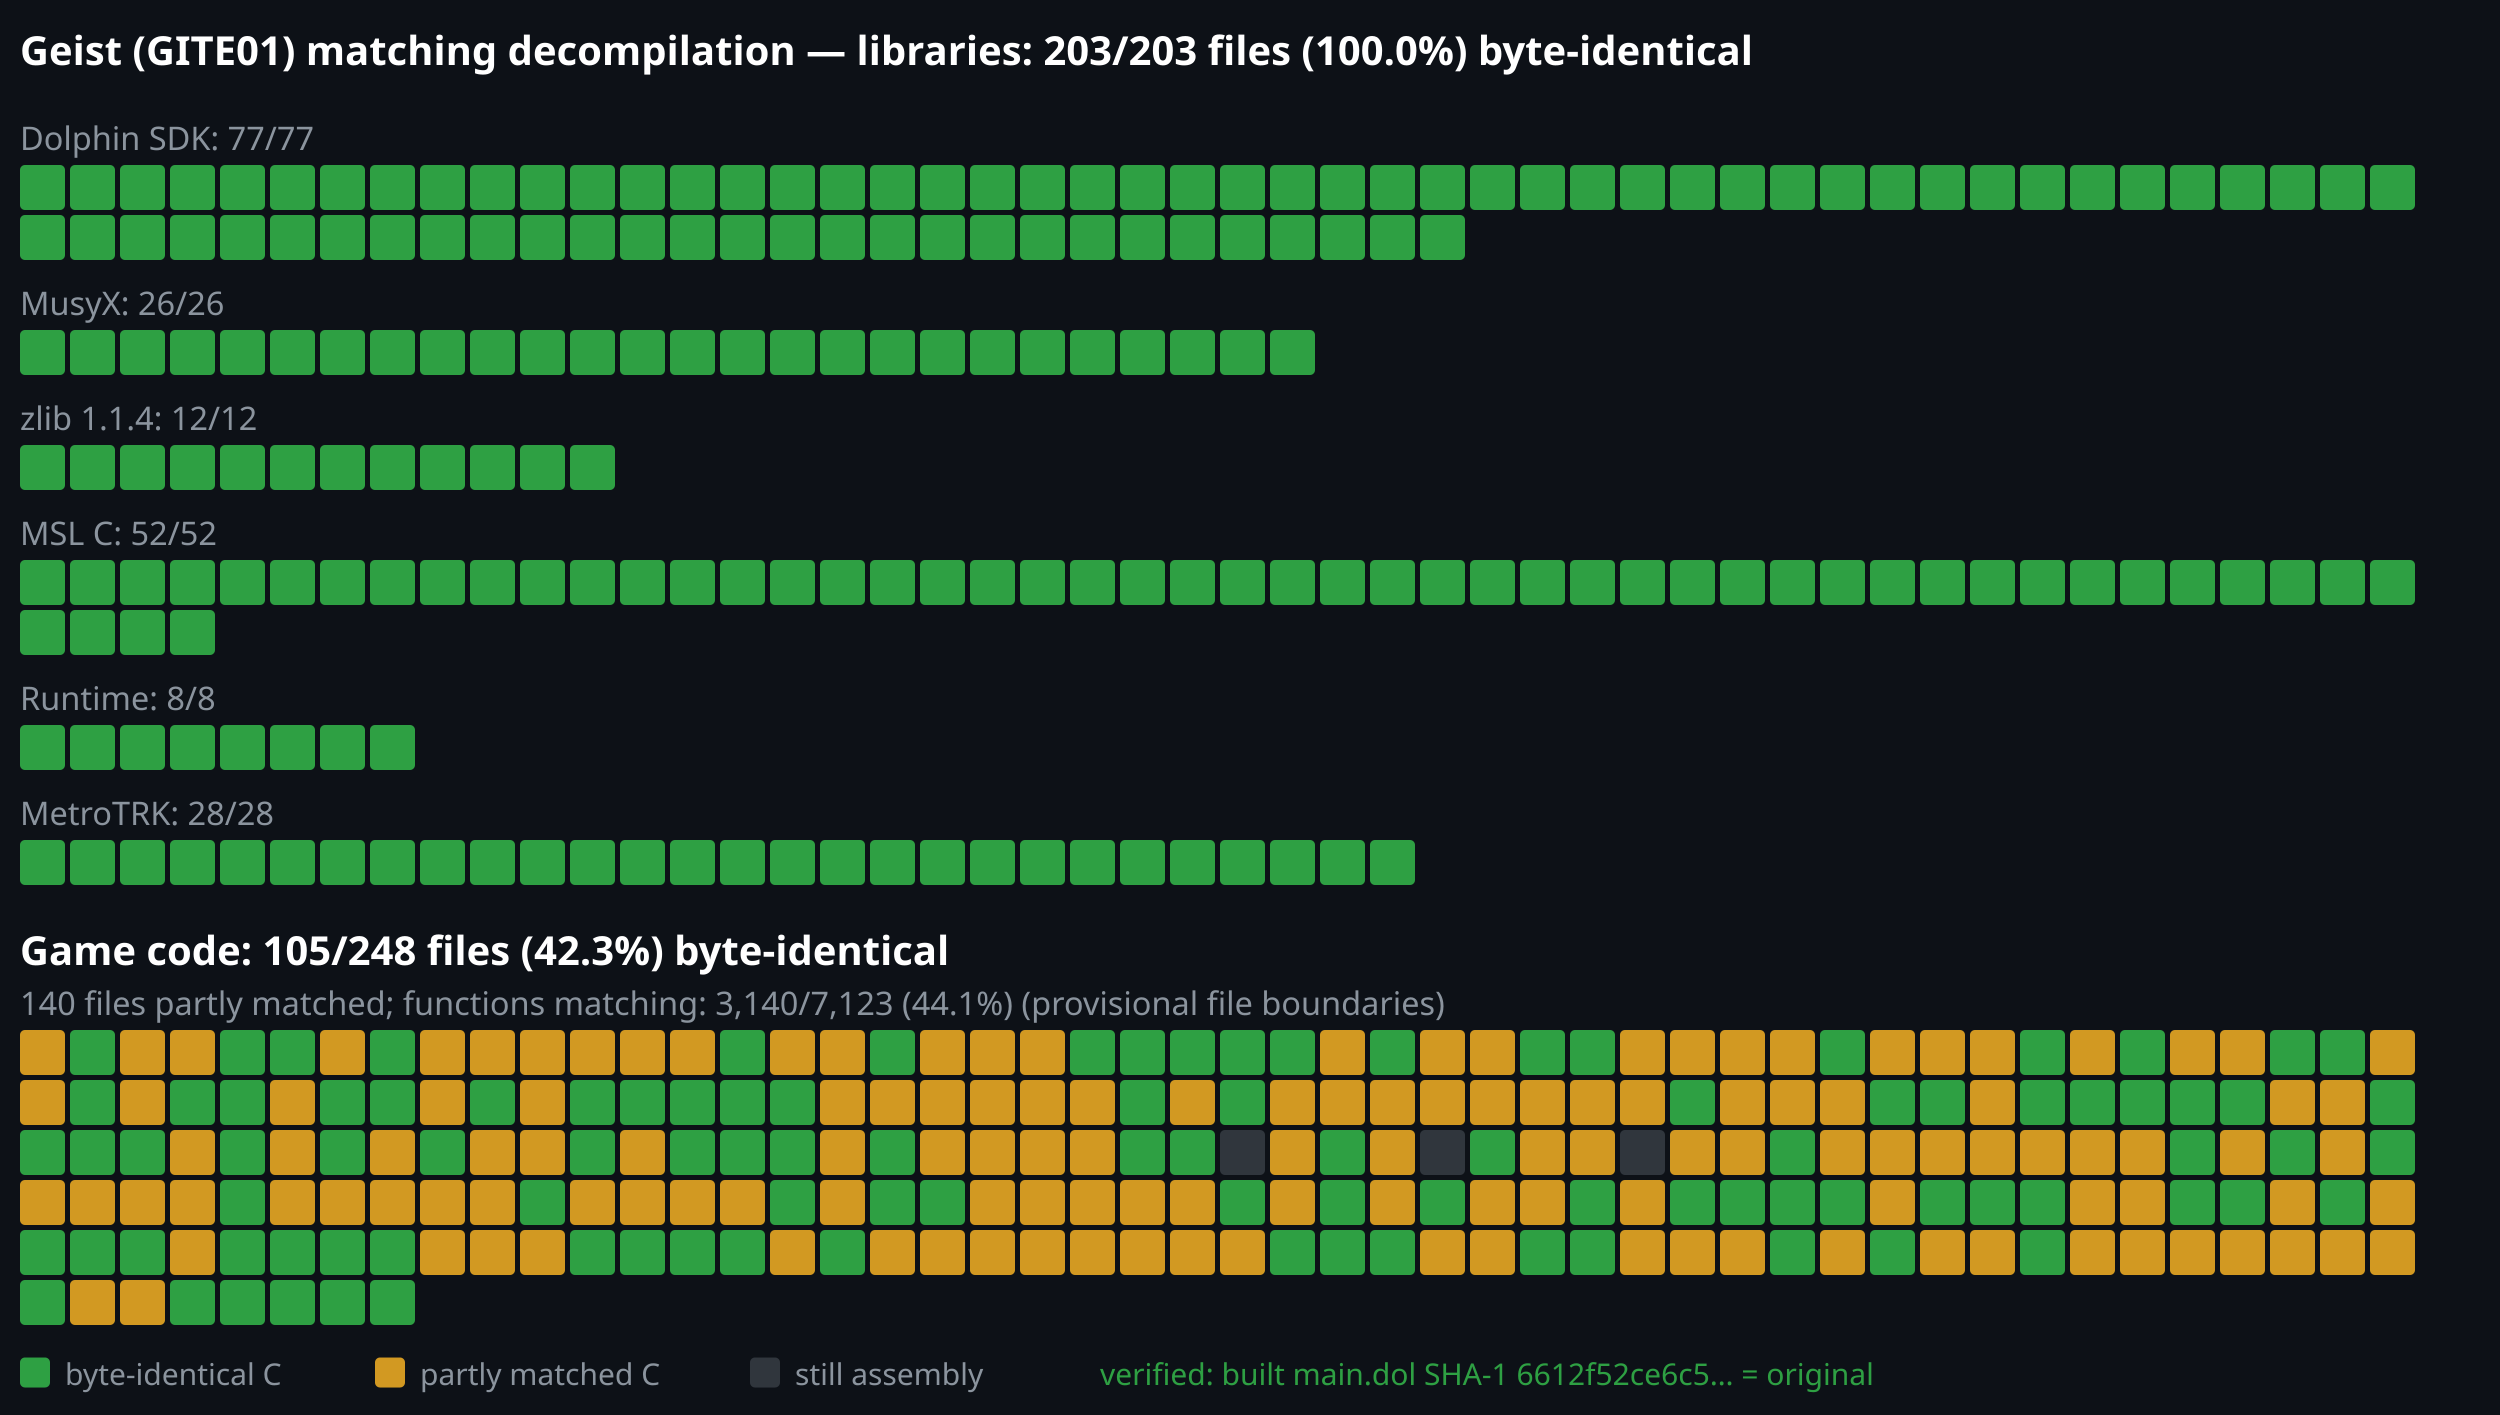
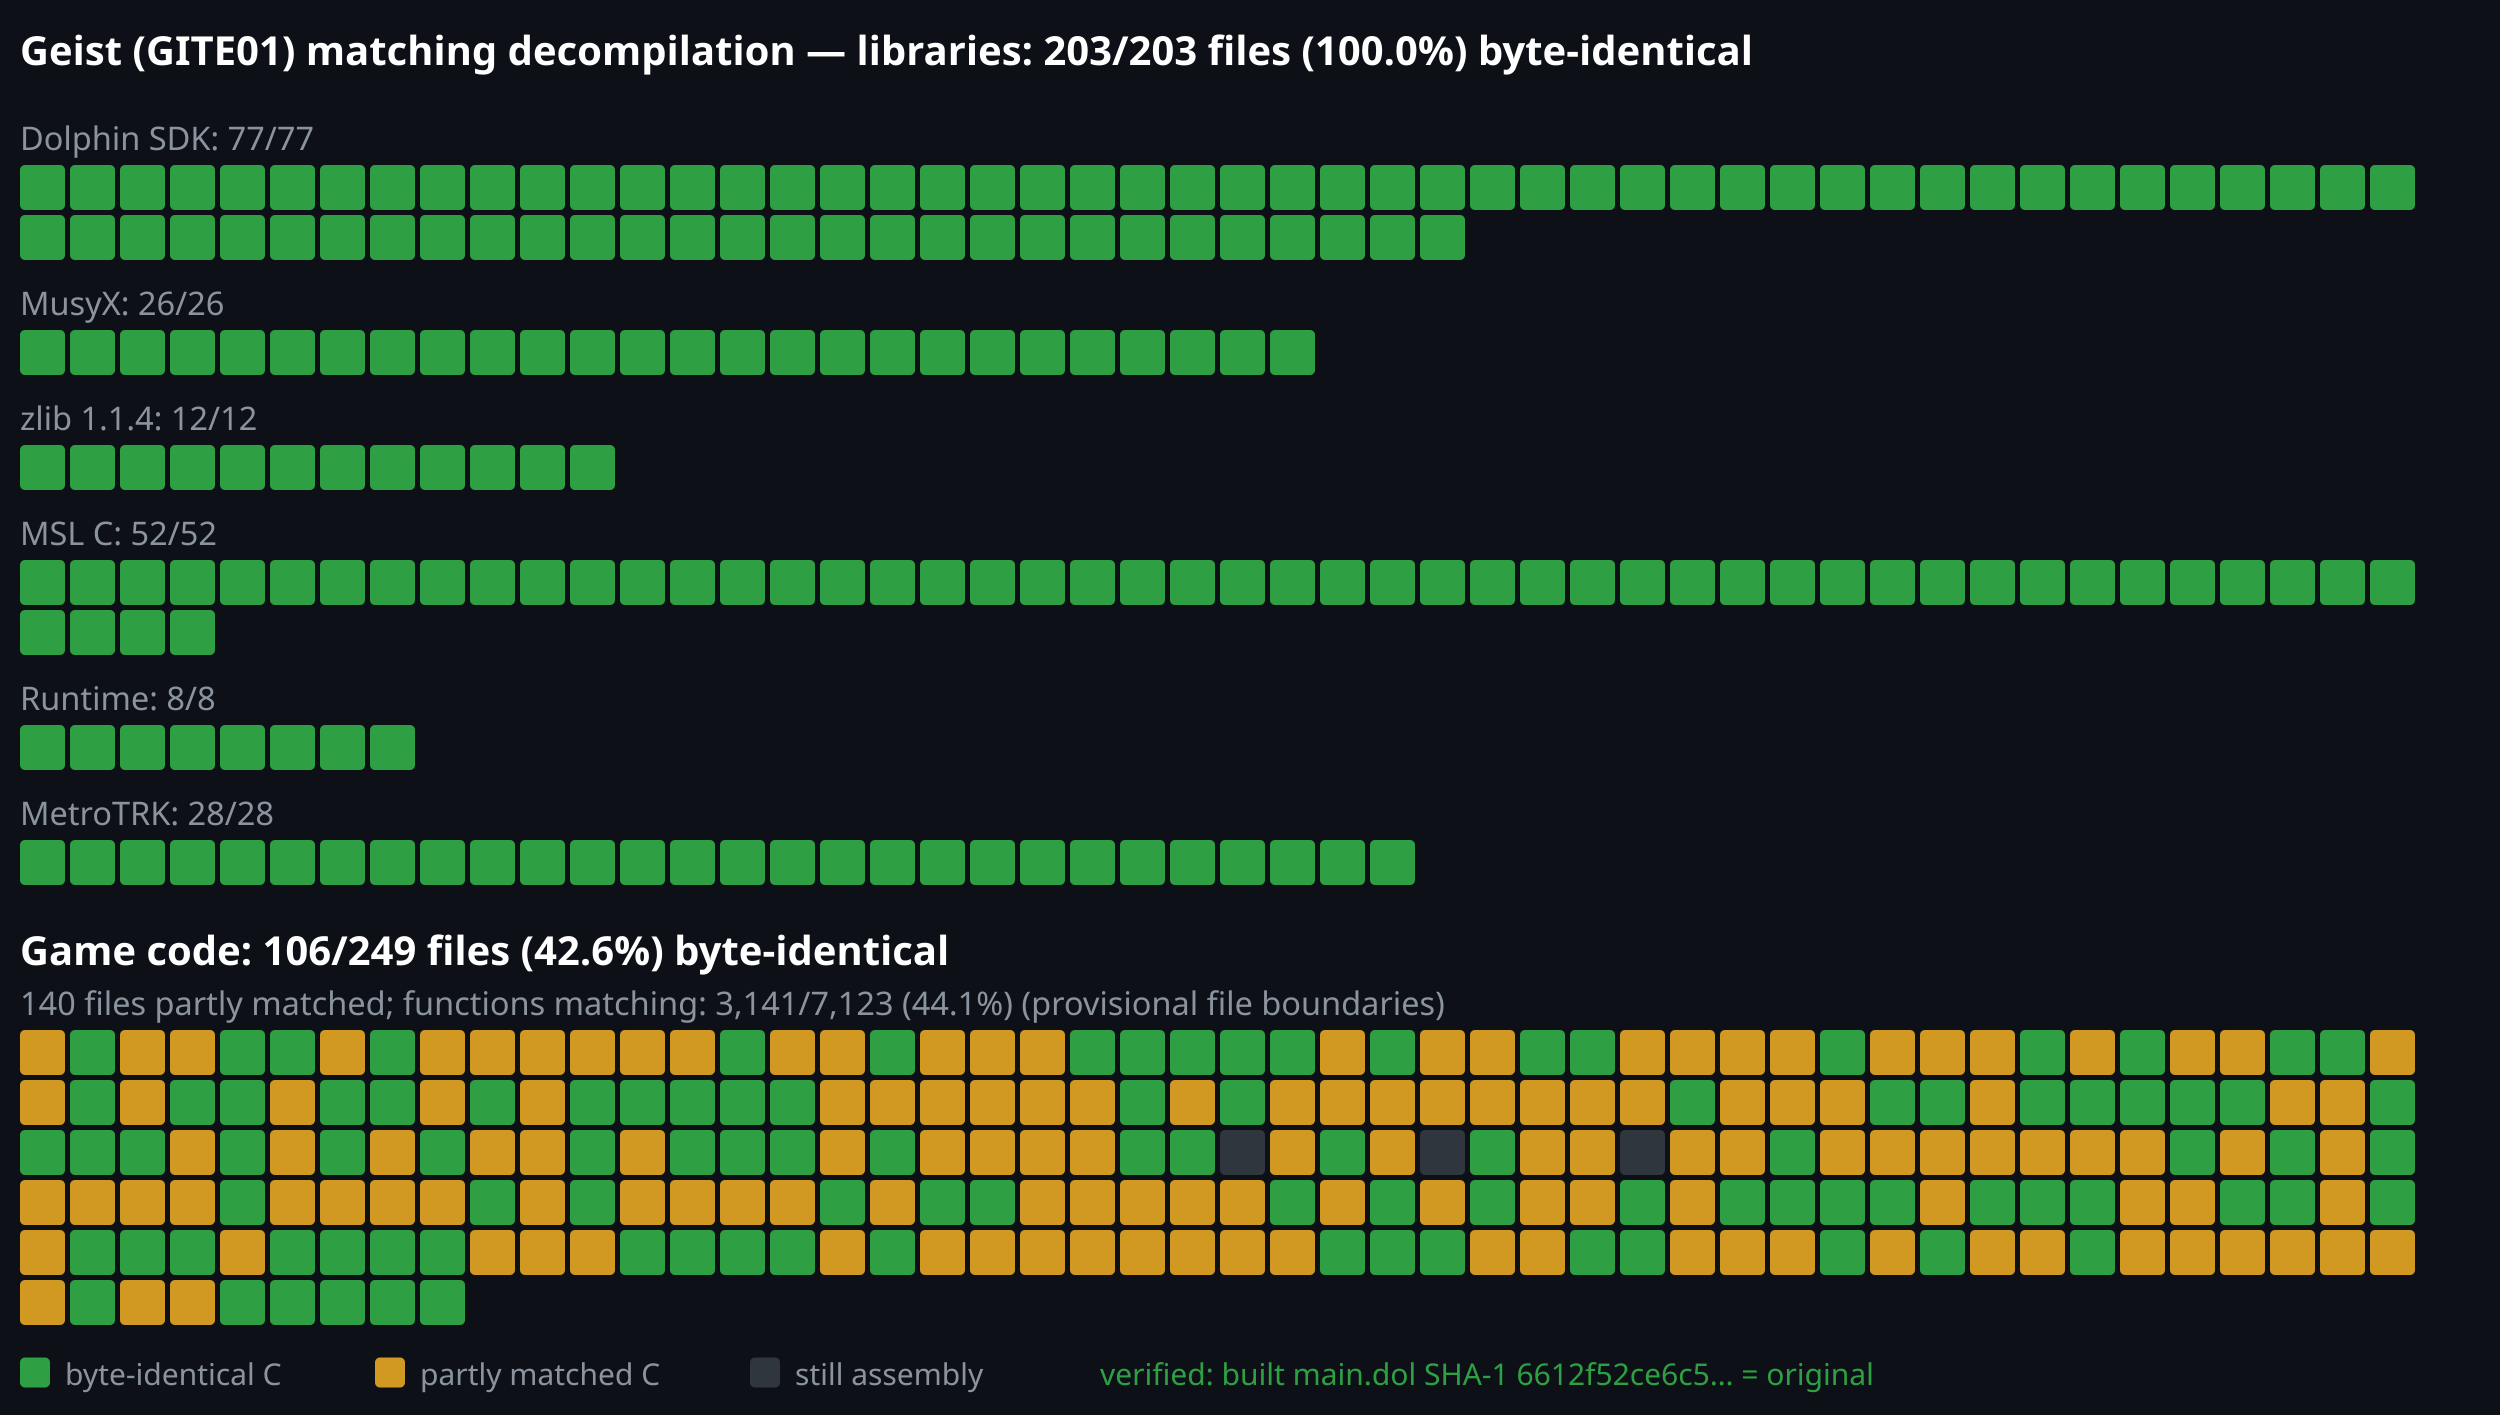
<svg xmlns="http://www.w3.org/2000/svg" viewBox="0 0 1000 566" width="1000" height="566">
  <rect width="1000" height="566" fill="#0d1117" />
  <text x="8" y="26" font-family="sans-serif" font-size="16" font-weight="bold" fill="#ffffff">Geist (GITE01) matching decompilation — libraries: 203/203 files (100.0%) byte-identical</text>
  <text x="8" y="60" font-family="sans-serif" font-size="13" font-weight="normal" fill="#8b949e">Dolphin SDK: 77/77</text>
  <rect x="8" y="66" width="18" height="18" rx="2" fill="#2ea043" />
  <rect x="28" y="66" width="18" height="18" rx="2" fill="#2ea043" />
  <rect x="48" y="66" width="18" height="18" rx="2" fill="#2ea043" />
  <rect x="68" y="66" width="18" height="18" rx="2" fill="#2ea043" />
  <rect x="88" y="66" width="18" height="18" rx="2" fill="#2ea043" />
  <rect x="108" y="66" width="18" height="18" rx="2" fill="#2ea043" />
  <rect x="128" y="66" width="18" height="18" rx="2" fill="#2ea043" />
  <rect x="148" y="66" width="18" height="18" rx="2" fill="#2ea043" />
  <rect x="168" y="66" width="18" height="18" rx="2" fill="#2ea043" />
  <rect x="188" y="66" width="18" height="18" rx="2" fill="#2ea043" />
  <rect x="208" y="66" width="18" height="18" rx="2" fill="#2ea043" />
  <rect x="228" y="66" width="18" height="18" rx="2" fill="#2ea043" />
  <rect x="248" y="66" width="18" height="18" rx="2" fill="#2ea043" />
  <rect x="268" y="66" width="18" height="18" rx="2" fill="#2ea043" />
  <rect x="288" y="66" width="18" height="18" rx="2" fill="#2ea043" />
  <rect x="308" y="66" width="18" height="18" rx="2" fill="#2ea043" />
  <rect x="328" y="66" width="18" height="18" rx="2" fill="#2ea043" />
  <rect x="348" y="66" width="18" height="18" rx="2" fill="#2ea043" />
  <rect x="368" y="66" width="18" height="18" rx="2" fill="#2ea043" />
  <rect x="388" y="66" width="18" height="18" rx="2" fill="#2ea043" />
  <rect x="408" y="66" width="18" height="18" rx="2" fill="#2ea043" />
  <rect x="428" y="66" width="18" height="18" rx="2" fill="#2ea043" />
  <rect x="448" y="66" width="18" height="18" rx="2" fill="#2ea043" />
  <rect x="468" y="66" width="18" height="18" rx="2" fill="#2ea043" />
  <rect x="488" y="66" width="18" height="18" rx="2" fill="#2ea043" />
  <rect x="508" y="66" width="18" height="18" rx="2" fill="#2ea043" />
  <rect x="528" y="66" width="18" height="18" rx="2" fill="#2ea043" />
  <rect x="548" y="66" width="18" height="18" rx="2" fill="#2ea043" />
  <rect x="568" y="66" width="18" height="18" rx="2" fill="#2ea043" />
  <rect x="588" y="66" width="18" height="18" rx="2" fill="#2ea043" />
  <rect x="608" y="66" width="18" height="18" rx="2" fill="#2ea043" />
  <rect x="628" y="66" width="18" height="18" rx="2" fill="#2ea043" />
  <rect x="648" y="66" width="18" height="18" rx="2" fill="#2ea043" />
  <rect x="668" y="66" width="18" height="18" rx="2" fill="#2ea043" />
  <rect x="688" y="66" width="18" height="18" rx="2" fill="#2ea043" />
  <rect x="708" y="66" width="18" height="18" rx="2" fill="#2ea043" />
  <rect x="728" y="66" width="18" height="18" rx="2" fill="#2ea043" />
  <rect x="748" y="66" width="18" height="18" rx="2" fill="#2ea043" />
  <rect x="768" y="66" width="18" height="18" rx="2" fill="#2ea043" />
  <rect x="788" y="66" width="18" height="18" rx="2" fill="#2ea043" />
  <rect x="808" y="66" width="18" height="18" rx="2" fill="#2ea043" />
  <rect x="828" y="66" width="18" height="18" rx="2" fill="#2ea043" />
  <rect x="848" y="66" width="18" height="18" rx="2" fill="#2ea043" />
  <rect x="868" y="66" width="18" height="18" rx="2" fill="#2ea043" />
  <rect x="888" y="66" width="18" height="18" rx="2" fill="#2ea043" />
  <rect x="908" y="66" width="18" height="18" rx="2" fill="#2ea043" />
  <rect x="928" y="66" width="18" height="18" rx="2" fill="#2ea043" />
  <rect x="948" y="66" width="18" height="18" rx="2" fill="#2ea043" />
  <rect x="8" y="86" width="18" height="18" rx="2" fill="#2ea043" />
  <rect x="28" y="86" width="18" height="18" rx="2" fill="#2ea043" />
  <rect x="48" y="86" width="18" height="18" rx="2" fill="#2ea043" />
  <rect x="68" y="86" width="18" height="18" rx="2" fill="#2ea043" />
  <rect x="88" y="86" width="18" height="18" rx="2" fill="#2ea043" />
  <rect x="108" y="86" width="18" height="18" rx="2" fill="#2ea043" />
  <rect x="128" y="86" width="18" height="18" rx="2" fill="#2ea043" />
  <rect x="148" y="86" width="18" height="18" rx="2" fill="#2ea043" />
  <rect x="168" y="86" width="18" height="18" rx="2" fill="#2ea043" />
  <rect x="188" y="86" width="18" height="18" rx="2" fill="#2ea043" />
  <rect x="208" y="86" width="18" height="18" rx="2" fill="#2ea043" />
  <rect x="228" y="86" width="18" height="18" rx="2" fill="#2ea043" />
  <rect x="248" y="86" width="18" height="18" rx="2" fill="#2ea043" />
  <rect x="268" y="86" width="18" height="18" rx="2" fill="#2ea043" />
  <rect x="288" y="86" width="18" height="18" rx="2" fill="#2ea043" />
  <rect x="308" y="86" width="18" height="18" rx="2" fill="#2ea043" />
  <rect x="328" y="86" width="18" height="18" rx="2" fill="#2ea043" />
  <rect x="348" y="86" width="18" height="18" rx="2" fill="#2ea043" />
  <rect x="368" y="86" width="18" height="18" rx="2" fill="#2ea043" />
  <rect x="388" y="86" width="18" height="18" rx="2" fill="#2ea043" />
  <rect x="408" y="86" width="18" height="18" rx="2" fill="#2ea043" />
  <rect x="428" y="86" width="18" height="18" rx="2" fill="#2ea043" />
  <rect x="448" y="86" width="18" height="18" rx="2" fill="#2ea043" />
  <rect x="468" y="86" width="18" height="18" rx="2" fill="#2ea043" />
  <rect x="488" y="86" width="18" height="18" rx="2" fill="#2ea043" />
  <rect x="508" y="86" width="18" height="18" rx="2" fill="#2ea043" />
  <rect x="528" y="86" width="18" height="18" rx="2" fill="#2ea043" />
  <rect x="548" y="86" width="18" height="18" rx="2" fill="#2ea043" />
  <rect x="568" y="86" width="18" height="18" rx="2" fill="#2ea043" />
  <text x="8" y="126" font-family="sans-serif" font-size="13" font-weight="normal" fill="#8b949e">MusyX: 26/26</text>
  <rect x="8" y="132" width="18" height="18" rx="2" fill="#2ea043" />
  <rect x="28" y="132" width="18" height="18" rx="2" fill="#2ea043" />
  <rect x="48" y="132" width="18" height="18" rx="2" fill="#2ea043" />
  <rect x="68" y="132" width="18" height="18" rx="2" fill="#2ea043" />
  <rect x="88" y="132" width="18" height="18" rx="2" fill="#2ea043" />
  <rect x="108" y="132" width="18" height="18" rx="2" fill="#2ea043" />
  <rect x="128" y="132" width="18" height="18" rx="2" fill="#2ea043" />
  <rect x="148" y="132" width="18" height="18" rx="2" fill="#2ea043" />
  <rect x="168" y="132" width="18" height="18" rx="2" fill="#2ea043" />
  <rect x="188" y="132" width="18" height="18" rx="2" fill="#2ea043" />
  <rect x="208" y="132" width="18" height="18" rx="2" fill="#2ea043" />
  <rect x="228" y="132" width="18" height="18" rx="2" fill="#2ea043" />
  <rect x="248" y="132" width="18" height="18" rx="2" fill="#2ea043" />
  <rect x="268" y="132" width="18" height="18" rx="2" fill="#2ea043" />
  <rect x="288" y="132" width="18" height="18" rx="2" fill="#2ea043" />
  <rect x="308" y="132" width="18" height="18" rx="2" fill="#2ea043" />
  <rect x="328" y="132" width="18" height="18" rx="2" fill="#2ea043" />
  <rect x="348" y="132" width="18" height="18" rx="2" fill="#2ea043" />
  <rect x="368" y="132" width="18" height="18" rx="2" fill="#2ea043" />
  <rect x="388" y="132" width="18" height="18" rx="2" fill="#2ea043" />
  <rect x="408" y="132" width="18" height="18" rx="2" fill="#2ea043" />
  <rect x="428" y="132" width="18" height="18" rx="2" fill="#2ea043" />
  <rect x="448" y="132" width="18" height="18" rx="2" fill="#2ea043" />
  <rect x="468" y="132" width="18" height="18" rx="2" fill="#2ea043" />
  <rect x="488" y="132" width="18" height="18" rx="2" fill="#2ea043" />
  <rect x="508" y="132" width="18" height="18" rx="2" fill="#2ea043" />
  <text x="8" y="172" font-family="sans-serif" font-size="13" font-weight="normal" fill="#8b949e">zlib 1.1.4: 12/12</text>
  <rect x="8" y="178" width="18" height="18" rx="2" fill="#2ea043" />
  <rect x="28" y="178" width="18" height="18" rx="2" fill="#2ea043" />
  <rect x="48" y="178" width="18" height="18" rx="2" fill="#2ea043" />
  <rect x="68" y="178" width="18" height="18" rx="2" fill="#2ea043" />
  <rect x="88" y="178" width="18" height="18" rx="2" fill="#2ea043" />
  <rect x="108" y="178" width="18" height="18" rx="2" fill="#2ea043" />
  <rect x="128" y="178" width="18" height="18" rx="2" fill="#2ea043" />
  <rect x="148" y="178" width="18" height="18" rx="2" fill="#2ea043" />
  <rect x="168" y="178" width="18" height="18" rx="2" fill="#2ea043" />
  <rect x="188" y="178" width="18" height="18" rx="2" fill="#2ea043" />
  <rect x="208" y="178" width="18" height="18" rx="2" fill="#2ea043" />
  <rect x="228" y="178" width="18" height="18" rx="2" fill="#2ea043" />
  <text x="8" y="218" font-family="sans-serif" font-size="13" font-weight="normal" fill="#8b949e">MSL C: 52/52</text>
  <rect x="8" y="224" width="18" height="18" rx="2" fill="#2ea043" />
  <rect x="28" y="224" width="18" height="18" rx="2" fill="#2ea043" />
  <rect x="48" y="224" width="18" height="18" rx="2" fill="#2ea043" />
  <rect x="68" y="224" width="18" height="18" rx="2" fill="#2ea043" />
  <rect x="88" y="224" width="18" height="18" rx="2" fill="#2ea043" />
  <rect x="108" y="224" width="18" height="18" rx="2" fill="#2ea043" />
  <rect x="128" y="224" width="18" height="18" rx="2" fill="#2ea043" />
  <rect x="148" y="224" width="18" height="18" rx="2" fill="#2ea043" />
  <rect x="168" y="224" width="18" height="18" rx="2" fill="#2ea043" />
  <rect x="188" y="224" width="18" height="18" rx="2" fill="#2ea043" />
  <rect x="208" y="224" width="18" height="18" rx="2" fill="#2ea043" />
  <rect x="228" y="224" width="18" height="18" rx="2" fill="#2ea043" />
  <rect x="248" y="224" width="18" height="18" rx="2" fill="#2ea043" />
  <rect x="268" y="224" width="18" height="18" rx="2" fill="#2ea043" />
  <rect x="288" y="224" width="18" height="18" rx="2" fill="#2ea043" />
  <rect x="308" y="224" width="18" height="18" rx="2" fill="#2ea043" />
  <rect x="328" y="224" width="18" height="18" rx="2" fill="#2ea043" />
  <rect x="348" y="224" width="18" height="18" rx="2" fill="#2ea043" />
  <rect x="368" y="224" width="18" height="18" rx="2" fill="#2ea043" />
  <rect x="388" y="224" width="18" height="18" rx="2" fill="#2ea043" />
  <rect x="408" y="224" width="18" height="18" rx="2" fill="#2ea043" />
  <rect x="428" y="224" width="18" height="18" rx="2" fill="#2ea043" />
  <rect x="448" y="224" width="18" height="18" rx="2" fill="#2ea043" />
  <rect x="468" y="224" width="18" height="18" rx="2" fill="#2ea043" />
  <rect x="488" y="224" width="18" height="18" rx="2" fill="#2ea043" />
  <rect x="508" y="224" width="18" height="18" rx="2" fill="#2ea043" />
  <rect x="528" y="224" width="18" height="18" rx="2" fill="#2ea043" />
  <rect x="548" y="224" width="18" height="18" rx="2" fill="#2ea043" />
  <rect x="568" y="224" width="18" height="18" rx="2" fill="#2ea043" />
  <rect x="588" y="224" width="18" height="18" rx="2" fill="#2ea043" />
  <rect x="608" y="224" width="18" height="18" rx="2" fill="#2ea043" />
  <rect x="628" y="224" width="18" height="18" rx="2" fill="#2ea043" />
  <rect x="648" y="224" width="18" height="18" rx="2" fill="#2ea043" />
  <rect x="668" y="224" width="18" height="18" rx="2" fill="#2ea043" />
  <rect x="688" y="224" width="18" height="18" rx="2" fill="#2ea043" />
  <rect x="708" y="224" width="18" height="18" rx="2" fill="#2ea043" />
  <rect x="728" y="224" width="18" height="18" rx="2" fill="#2ea043" />
  <rect x="748" y="224" width="18" height="18" rx="2" fill="#2ea043" />
  <rect x="768" y="224" width="18" height="18" rx="2" fill="#2ea043" />
  <rect x="788" y="224" width="18" height="18" rx="2" fill="#2ea043" />
  <rect x="808" y="224" width="18" height="18" rx="2" fill="#2ea043" />
  <rect x="828" y="224" width="18" height="18" rx="2" fill="#2ea043" />
  <rect x="848" y="224" width="18" height="18" rx="2" fill="#2ea043" />
  <rect x="868" y="224" width="18" height="18" rx="2" fill="#2ea043" />
  <rect x="888" y="224" width="18" height="18" rx="2" fill="#2ea043" />
  <rect x="908" y="224" width="18" height="18" rx="2" fill="#2ea043" />
  <rect x="928" y="224" width="18" height="18" rx="2" fill="#2ea043" />
  <rect x="948" y="224" width="18" height="18" rx="2" fill="#2ea043" />
  <rect x="8" y="244" width="18" height="18" rx="2" fill="#2ea043" />
  <rect x="28" y="244" width="18" height="18" rx="2" fill="#2ea043" />
  <rect x="48" y="244" width="18" height="18" rx="2" fill="#2ea043" />
  <rect x="68" y="244" width="18" height="18" rx="2" fill="#2ea043" />
  <text x="8" y="284" font-family="sans-serif" font-size="13" font-weight="normal" fill="#8b949e">Runtime: 8/8</text>
  <rect x="8" y="290" width="18" height="18" rx="2" fill="#2ea043" />
  <rect x="28" y="290" width="18" height="18" rx="2" fill="#2ea043" />
  <rect x="48" y="290" width="18" height="18" rx="2" fill="#2ea043" />
  <rect x="68" y="290" width="18" height="18" rx="2" fill="#2ea043" />
  <rect x="88" y="290" width="18" height="18" rx="2" fill="#2ea043" />
  <rect x="108" y="290" width="18" height="18" rx="2" fill="#2ea043" />
  <rect x="128" y="290" width="18" height="18" rx="2" fill="#2ea043" />
  <rect x="148" y="290" width="18" height="18" rx="2" fill="#2ea043" />
  <text x="8" y="330" font-family="sans-serif" font-size="13" font-weight="normal" fill="#8b949e">MetroTRK: 28/28</text>
  <rect x="8" y="336" width="18" height="18" rx="2" fill="#2ea043" />
  <rect x="28" y="336" width="18" height="18" rx="2" fill="#2ea043" />
  <rect x="48" y="336" width="18" height="18" rx="2" fill="#2ea043" />
  <rect x="68" y="336" width="18" height="18" rx="2" fill="#2ea043" />
  <rect x="88" y="336" width="18" height="18" rx="2" fill="#2ea043" />
  <rect x="108" y="336" width="18" height="18" rx="2" fill="#2ea043" />
  <rect x="128" y="336" width="18" height="18" rx="2" fill="#2ea043" />
  <rect x="148" y="336" width="18" height="18" rx="2" fill="#2ea043" />
  <rect x="168" y="336" width="18" height="18" rx="2" fill="#2ea043" />
  <rect x="188" y="336" width="18" height="18" rx="2" fill="#2ea043" />
  <rect x="208" y="336" width="18" height="18" rx="2" fill="#2ea043" />
  <rect x="228" y="336" width="18" height="18" rx="2" fill="#2ea043" />
  <rect x="248" y="336" width="18" height="18" rx="2" fill="#2ea043" />
  <rect x="268" y="336" width="18" height="18" rx="2" fill="#2ea043" />
  <rect x="288" y="336" width="18" height="18" rx="2" fill="#2ea043" />
  <rect x="308" y="336" width="18" height="18" rx="2" fill="#2ea043" />
  <rect x="328" y="336" width="18" height="18" rx="2" fill="#2ea043" />
  <rect x="348" y="336" width="18" height="18" rx="2" fill="#2ea043" />
  <rect x="368" y="336" width="18" height="18" rx="2" fill="#2ea043" />
  <rect x="388" y="336" width="18" height="18" rx="2" fill="#2ea043" />
  <rect x="408" y="336" width="18" height="18" rx="2" fill="#2ea043" />
  <rect x="428" y="336" width="18" height="18" rx="2" fill="#2ea043" />
  <rect x="448" y="336" width="18" height="18" rx="2" fill="#2ea043" />
  <rect x="468" y="336" width="18" height="18" rx="2" fill="#2ea043" />
  <rect x="488" y="336" width="18" height="18" rx="2" fill="#2ea043" />
  <rect x="508" y="336" width="18" height="18" rx="2" fill="#2ea043" />
  <rect x="528" y="336" width="18" height="18" rx="2" fill="#2ea043" />
  <rect x="548" y="336" width="18" height="18" rx="2" fill="#2ea043" />
-   <text x="8" y="386" font-family="sans-serif" font-size="16" font-weight="bold" fill="#ffffff">Game code: 105/248 files (42.3%) byte-identical</text>
-   <text x="8" y="406" font-family="sans-serif" font-size="13" font-weight="normal" fill="#8b949e">140 files partly matched; functions matching: 3,140/7,123 (44.1%) (provisional file boundaries)</text>
+   <text x="8" y="386" font-family="sans-serif" font-size="16" font-weight="bold" fill="#ffffff">Game code: 106/249 files (42.6%) byte-identical</text>
+   <text x="8" y="406" font-family="sans-serif" font-size="13" font-weight="normal" fill="#8b949e">140 files partly matched; functions matching: 3,141/7,123 (44.1%) (provisional file boundaries)</text>
  <rect x="8" y="412" width="18" height="18" rx="2" fill="#d29922" />
  <rect x="28" y="412" width="18" height="18" rx="2" fill="#2ea043" />
  <rect x="48" y="412" width="18" height="18" rx="2" fill="#d29922" />
  <rect x="68" y="412" width="18" height="18" rx="2" fill="#d29922" />
  <rect x="88" y="412" width="18" height="18" rx="2" fill="#2ea043" />
  <rect x="108" y="412" width="18" height="18" rx="2" fill="#2ea043" />
  <rect x="128" y="412" width="18" height="18" rx="2" fill="#d29922" />
  <rect x="148" y="412" width="18" height="18" rx="2" fill="#2ea043" />
  <rect x="168" y="412" width="18" height="18" rx="2" fill="#d29922" />
  <rect x="188" y="412" width="18" height="18" rx="2" fill="#d29922" />
  <rect x="208" y="412" width="18" height="18" rx="2" fill="#d29922" />
  <rect x="228" y="412" width="18" height="18" rx="2" fill="#d29922" />
  <rect x="248" y="412" width="18" height="18" rx="2" fill="#d29922" />
  <rect x="268" y="412" width="18" height="18" rx="2" fill="#d29922" />
  <rect x="288" y="412" width="18" height="18" rx="2" fill="#2ea043" />
  <rect x="308" y="412" width="18" height="18" rx="2" fill="#d29922" />
  <rect x="328" y="412" width="18" height="18" rx="2" fill="#d29922" />
  <rect x="348" y="412" width="18" height="18" rx="2" fill="#2ea043" />
  <rect x="368" y="412" width="18" height="18" rx="2" fill="#d29922" />
  <rect x="388" y="412" width="18" height="18" rx="2" fill="#d29922" />
  <rect x="408" y="412" width="18" height="18" rx="2" fill="#d29922" />
  <rect x="428" y="412" width="18" height="18" rx="2" fill="#2ea043" />
  <rect x="448" y="412" width="18" height="18" rx="2" fill="#2ea043" />
  <rect x="468" y="412" width="18" height="18" rx="2" fill="#2ea043" />
  <rect x="488" y="412" width="18" height="18" rx="2" fill="#2ea043" />
  <rect x="508" y="412" width="18" height="18" rx="2" fill="#2ea043" />
  <rect x="528" y="412" width="18" height="18" rx="2" fill="#d29922" />
  <rect x="548" y="412" width="18" height="18" rx="2" fill="#2ea043" />
  <rect x="568" y="412" width="18" height="18" rx="2" fill="#d29922" />
  <rect x="588" y="412" width="18" height="18" rx="2" fill="#d29922" />
  <rect x="608" y="412" width="18" height="18" rx="2" fill="#2ea043" />
  <rect x="628" y="412" width="18" height="18" rx="2" fill="#2ea043" />
  <rect x="648" y="412" width="18" height="18" rx="2" fill="#d29922" />
  <rect x="668" y="412" width="18" height="18" rx="2" fill="#d29922" />
  <rect x="688" y="412" width="18" height="18" rx="2" fill="#d29922" />
  <rect x="708" y="412" width="18" height="18" rx="2" fill="#d29922" />
  <rect x="728" y="412" width="18" height="18" rx="2" fill="#2ea043" />
  <rect x="748" y="412" width="18" height="18" rx="2" fill="#d29922" />
  <rect x="768" y="412" width="18" height="18" rx="2" fill="#d29922" />
  <rect x="788" y="412" width="18" height="18" rx="2" fill="#d29922" />
  <rect x="808" y="412" width="18" height="18" rx="2" fill="#2ea043" />
  <rect x="828" y="412" width="18" height="18" rx="2" fill="#d29922" />
  <rect x="848" y="412" width="18" height="18" rx="2" fill="#2ea043" />
  <rect x="868" y="412" width="18" height="18" rx="2" fill="#d29922" />
  <rect x="888" y="412" width="18" height="18" rx="2" fill="#d29922" />
  <rect x="908" y="412" width="18" height="18" rx="2" fill="#2ea043" />
  <rect x="928" y="412" width="18" height="18" rx="2" fill="#2ea043" />
  <rect x="948" y="412" width="18" height="18" rx="2" fill="#d29922" />
  <rect x="8" y="432" width="18" height="18" rx="2" fill="#d29922" />
  <rect x="28" y="432" width="18" height="18" rx="2" fill="#2ea043" />
  <rect x="48" y="432" width="18" height="18" rx="2" fill="#d29922" />
  <rect x="68" y="432" width="18" height="18" rx="2" fill="#2ea043" />
  <rect x="88" y="432" width="18" height="18" rx="2" fill="#2ea043" />
  <rect x="108" y="432" width="18" height="18" rx="2" fill="#d29922" />
  <rect x="128" y="432" width="18" height="18" rx="2" fill="#2ea043" />
  <rect x="148" y="432" width="18" height="18" rx="2" fill="#2ea043" />
  <rect x="168" y="432" width="18" height="18" rx="2" fill="#d29922" />
  <rect x="188" y="432" width="18" height="18" rx="2" fill="#2ea043" />
  <rect x="208" y="432" width="18" height="18" rx="2" fill="#d29922" />
  <rect x="228" y="432" width="18" height="18" rx="2" fill="#2ea043" />
  <rect x="248" y="432" width="18" height="18" rx="2" fill="#2ea043" />
  <rect x="268" y="432" width="18" height="18" rx="2" fill="#2ea043" />
  <rect x="288" y="432" width="18" height="18" rx="2" fill="#2ea043" />
  <rect x="308" y="432" width="18" height="18" rx="2" fill="#2ea043" />
  <rect x="328" y="432" width="18" height="18" rx="2" fill="#d29922" />
  <rect x="348" y="432" width="18" height="18" rx="2" fill="#d29922" />
  <rect x="368" y="432" width="18" height="18" rx="2" fill="#d29922" />
  <rect x="388" y="432" width="18" height="18" rx="2" fill="#d29922" />
  <rect x="408" y="432" width="18" height="18" rx="2" fill="#d29922" />
  <rect x="428" y="432" width="18" height="18" rx="2" fill="#d29922" />
  <rect x="448" y="432" width="18" height="18" rx="2" fill="#2ea043" />
  <rect x="468" y="432" width="18" height="18" rx="2" fill="#d29922" />
  <rect x="488" y="432" width="18" height="18" rx="2" fill="#2ea043" />
  <rect x="508" y="432" width="18" height="18" rx="2" fill="#d29922" />
  <rect x="528" y="432" width="18" height="18" rx="2" fill="#d29922" />
  <rect x="548" y="432" width="18" height="18" rx="2" fill="#d29922" />
  <rect x="568" y="432" width="18" height="18" rx="2" fill="#d29922" />
  <rect x="588" y="432" width="18" height="18" rx="2" fill="#d29922" />
  <rect x="608" y="432" width="18" height="18" rx="2" fill="#d29922" />
  <rect x="628" y="432" width="18" height="18" rx="2" fill="#d29922" />
  <rect x="648" y="432" width="18" height="18" rx="2" fill="#d29922" />
  <rect x="668" y="432" width="18" height="18" rx="2" fill="#2ea043" />
  <rect x="688" y="432" width="18" height="18" rx="2" fill="#d29922" />
  <rect x="708" y="432" width="18" height="18" rx="2" fill="#d29922" />
  <rect x="728" y="432" width="18" height="18" rx="2" fill="#d29922" />
  <rect x="748" y="432" width="18" height="18" rx="2" fill="#2ea043" />
  <rect x="768" y="432" width="18" height="18" rx="2" fill="#2ea043" />
  <rect x="788" y="432" width="18" height="18" rx="2" fill="#d29922" />
  <rect x="808" y="432" width="18" height="18" rx="2" fill="#2ea043" />
  <rect x="828" y="432" width="18" height="18" rx="2" fill="#2ea043" />
  <rect x="848" y="432" width="18" height="18" rx="2" fill="#2ea043" />
  <rect x="868" y="432" width="18" height="18" rx="2" fill="#2ea043" />
  <rect x="888" y="432" width="18" height="18" rx="2" fill="#2ea043" />
  <rect x="908" y="432" width="18" height="18" rx="2" fill="#d29922" />
  <rect x="928" y="432" width="18" height="18" rx="2" fill="#d29922" />
  <rect x="948" y="432" width="18" height="18" rx="2" fill="#2ea043" />
  <rect x="8" y="452" width="18" height="18" rx="2" fill="#2ea043" />
  <rect x="28" y="452" width="18" height="18" rx="2" fill="#2ea043" />
  <rect x="48" y="452" width="18" height="18" rx="2" fill="#2ea043" />
  <rect x="68" y="452" width="18" height="18" rx="2" fill="#d29922" />
  <rect x="88" y="452" width="18" height="18" rx="2" fill="#2ea043" />
  <rect x="108" y="452" width="18" height="18" rx="2" fill="#d29922" />
  <rect x="128" y="452" width="18" height="18" rx="2" fill="#2ea043" />
  <rect x="148" y="452" width="18" height="18" rx="2" fill="#d29922" />
  <rect x="168" y="452" width="18" height="18" rx="2" fill="#2ea043" />
  <rect x="188" y="452" width="18" height="18" rx="2" fill="#d29922" />
  <rect x="208" y="452" width="18" height="18" rx="2" fill="#d29922" />
  <rect x="228" y="452" width="18" height="18" rx="2" fill="#2ea043" />
  <rect x="248" y="452" width="18" height="18" rx="2" fill="#d29922" />
  <rect x="268" y="452" width="18" height="18" rx="2" fill="#2ea043" />
  <rect x="288" y="452" width="18" height="18" rx="2" fill="#2ea043" />
  <rect x="308" y="452" width="18" height="18" rx="2" fill="#2ea043" />
  <rect x="328" y="452" width="18" height="18" rx="2" fill="#d29922" />
  <rect x="348" y="452" width="18" height="18" rx="2" fill="#2ea043" />
  <rect x="368" y="452" width="18" height="18" rx="2" fill="#d29922" />
  <rect x="388" y="452" width="18" height="18" rx="2" fill="#d29922" />
  <rect x="408" y="452" width="18" height="18" rx="2" fill="#d29922" />
  <rect x="428" y="452" width="18" height="18" rx="2" fill="#d29922" />
  <rect x="448" y="452" width="18" height="18" rx="2" fill="#2ea043" />
  <rect x="468" y="452" width="18" height="18" rx="2" fill="#2ea043" />
  <rect x="488" y="452" width="18" height="18" rx="2" fill="#30363d" />
  <rect x="508" y="452" width="18" height="18" rx="2" fill="#d29922" />
  <rect x="528" y="452" width="18" height="18" rx="2" fill="#2ea043" />
  <rect x="548" y="452" width="18" height="18" rx="2" fill="#d29922" />
  <rect x="568" y="452" width="18" height="18" rx="2" fill="#30363d" />
  <rect x="588" y="452" width="18" height="18" rx="2" fill="#2ea043" />
  <rect x="608" y="452" width="18" height="18" rx="2" fill="#d29922" />
  <rect x="628" y="452" width="18" height="18" rx="2" fill="#d29922" />
  <rect x="648" y="452" width="18" height="18" rx="2" fill="#30363d" />
  <rect x="668" y="452" width="18" height="18" rx="2" fill="#d29922" />
  <rect x="688" y="452" width="18" height="18" rx="2" fill="#d29922" />
  <rect x="708" y="452" width="18" height="18" rx="2" fill="#2ea043" />
  <rect x="728" y="452" width="18" height="18" rx="2" fill="#d29922" />
  <rect x="748" y="452" width="18" height="18" rx="2" fill="#d29922" />
  <rect x="768" y="452" width="18" height="18" rx="2" fill="#d29922" />
  <rect x="788" y="452" width="18" height="18" rx="2" fill="#d29922" />
  <rect x="808" y="452" width="18" height="18" rx="2" fill="#d29922" />
  <rect x="828" y="452" width="18" height="18" rx="2" fill="#d29922" />
  <rect x="848" y="452" width="18" height="18" rx="2" fill="#d29922" />
  <rect x="868" y="452" width="18" height="18" rx="2" fill="#2ea043" />
  <rect x="888" y="452" width="18" height="18" rx="2" fill="#d29922" />
  <rect x="908" y="452" width="18" height="18" rx="2" fill="#2ea043" />
  <rect x="928" y="452" width="18" height="18" rx="2" fill="#d29922" />
  <rect x="948" y="452" width="18" height="18" rx="2" fill="#2ea043" />
  <rect x="8" y="472" width="18" height="18" rx="2" fill="#d29922" />
  <rect x="28" y="472" width="18" height="18" rx="2" fill="#d29922" />
  <rect x="48" y="472" width="18" height="18" rx="2" fill="#d29922" />
  <rect x="68" y="472" width="18" height="18" rx="2" fill="#d29922" />
  <rect x="88" y="472" width="18" height="18" rx="2" fill="#2ea043" />
  <rect x="108" y="472" width="18" height="18" rx="2" fill="#d29922" />
  <rect x="128" y="472" width="18" height="18" rx="2" fill="#d29922" />
  <rect x="148" y="472" width="18" height="18" rx="2" fill="#d29922" />
  <rect x="168" y="472" width="18" height="18" rx="2" fill="#d29922" />
-   <rect x="188" y="472" width="18" height="18" rx="2" fill="#d29922" />
-   <rect x="208" y="472" width="18" height="18" rx="2" fill="#2ea043" />
-   <rect x="228" y="472" width="18" height="18" rx="2" fill="#d29922" />
+   <rect x="188" y="472" width="18" height="18" rx="2" fill="#2ea043" />
+   <rect x="208" y="472" width="18" height="18" rx="2" fill="#d29922" />
+   <rect x="228" y="472" width="18" height="18" rx="2" fill="#2ea043" />
  <rect x="248" y="472" width="18" height="18" rx="2" fill="#d29922" />
  <rect x="268" y="472" width="18" height="18" rx="2" fill="#d29922" />
  <rect x="288" y="472" width="18" height="18" rx="2" fill="#d29922" />
-   <rect x="308" y="472" width="18" height="18" rx="2" fill="#2ea043" />
-   <rect x="328" y="472" width="18" height="18" rx="2" fill="#d29922" />
-   <rect x="348" y="472" width="18" height="18" rx="2" fill="#2ea043" />
+   <rect x="308" y="472" width="18" height="18" rx="2" fill="#d29922" />
+   <rect x="328" y="472" width="18" height="18" rx="2" fill="#2ea043" />
+   <rect x="348" y="472" width="18" height="18" rx="2" fill="#d29922" />
  <rect x="368" y="472" width="18" height="18" rx="2" fill="#2ea043" />
-   <rect x="388" y="472" width="18" height="18" rx="2" fill="#d29922" />
+   <rect x="388" y="472" width="18" height="18" rx="2" fill="#2ea043" />
  <rect x="408" y="472" width="18" height="18" rx="2" fill="#d29922" />
  <rect x="428" y="472" width="18" height="18" rx="2" fill="#d29922" />
  <rect x="448" y="472" width="18" height="18" rx="2" fill="#d29922" />
  <rect x="468" y="472" width="18" height="18" rx="2" fill="#d29922" />
-   <rect x="488" y="472" width="18" height="18" rx="2" fill="#2ea043" />
-   <rect x="508" y="472" width="18" height="18" rx="2" fill="#d29922" />
-   <rect x="528" y="472" width="18" height="18" rx="2" fill="#2ea043" />
-   <rect x="548" y="472" width="18" height="18" rx="2" fill="#d29922" />
-   <rect x="568" y="472" width="18" height="18" rx="2" fill="#2ea043" />
-   <rect x="588" y="472" width="18" height="18" rx="2" fill="#d29922" />
+   <rect x="488" y="472" width="18" height="18" rx="2" fill="#d29922" />
+   <rect x="508" y="472" width="18" height="18" rx="2" fill="#2ea043" />
+   <rect x="528" y="472" width="18" height="18" rx="2" fill="#d29922" />
+   <rect x="548" y="472" width="18" height="18" rx="2" fill="#2ea043" />
+   <rect x="568" y="472" width="18" height="18" rx="2" fill="#d29922" />
+   <rect x="588" y="472" width="18" height="18" rx="2" fill="#2ea043" />
  <rect x="608" y="472" width="18" height="18" rx="2" fill="#d29922" />
-   <rect x="628" y="472" width="18" height="18" rx="2" fill="#2ea043" />
-   <rect x="648" y="472" width="18" height="18" rx="2" fill="#d29922" />
-   <rect x="668" y="472" width="18" height="18" rx="2" fill="#2ea043" />
+   <rect x="628" y="472" width="18" height="18" rx="2" fill="#d29922" />
+   <rect x="648" y="472" width="18" height="18" rx="2" fill="#2ea043" />
+   <rect x="668" y="472" width="18" height="18" rx="2" fill="#d29922" />
  <rect x="688" y="472" width="18" height="18" rx="2" fill="#2ea043" />
  <rect x="708" y="472" width="18" height="18" rx="2" fill="#2ea043" />
  <rect x="728" y="472" width="18" height="18" rx="2" fill="#2ea043" />
-   <rect x="748" y="472" width="18" height="18" rx="2" fill="#d29922" />
-   <rect x="768" y="472" width="18" height="18" rx="2" fill="#2ea043" />
+   <rect x="748" y="472" width="18" height="18" rx="2" fill="#2ea043" />
+   <rect x="768" y="472" width="18" height="18" rx="2" fill="#d29922" />
  <rect x="788" y="472" width="18" height="18" rx="2" fill="#2ea043" />
  <rect x="808" y="472" width="18" height="18" rx="2" fill="#2ea043" />
-   <rect x="828" y="472" width="18" height="18" rx="2" fill="#d29922" />
+   <rect x="828" y="472" width="18" height="18" rx="2" fill="#2ea043" />
  <rect x="848" y="472" width="18" height="18" rx="2" fill="#d29922" />
-   <rect x="868" y="472" width="18" height="18" rx="2" fill="#2ea043" />
+   <rect x="868" y="472" width="18" height="18" rx="2" fill="#d29922" />
  <rect x="888" y="472" width="18" height="18" rx="2" fill="#2ea043" />
-   <rect x="908" y="472" width="18" height="18" rx="2" fill="#d29922" />
-   <rect x="928" y="472" width="18" height="18" rx="2" fill="#2ea043" />
-   <rect x="948" y="472" width="18" height="18" rx="2" fill="#d29922" />
-   <rect x="8" y="492" width="18" height="18" rx="2" fill="#2ea043" />
+   <rect x="908" y="472" width="18" height="18" rx="2" fill="#2ea043" />
+   <rect x="928" y="472" width="18" height="18" rx="2" fill="#d29922" />
+   <rect x="948" y="472" width="18" height="18" rx="2" fill="#2ea043" />
+   <rect x="8" y="492" width="18" height="18" rx="2" fill="#d29922" />
  <rect x="28" y="492" width="18" height="18" rx="2" fill="#2ea043" />
  <rect x="48" y="492" width="18" height="18" rx="2" fill="#2ea043" />
-   <rect x="68" y="492" width="18" height="18" rx="2" fill="#d29922" />
-   <rect x="88" y="492" width="18" height="18" rx="2" fill="#2ea043" />
+   <rect x="68" y="492" width="18" height="18" rx="2" fill="#2ea043" />
+   <rect x="88" y="492" width="18" height="18" rx="2" fill="#d29922" />
  <rect x="108" y="492" width="18" height="18" rx="2" fill="#2ea043" />
  <rect x="128" y="492" width="18" height="18" rx="2" fill="#2ea043" />
  <rect x="148" y="492" width="18" height="18" rx="2" fill="#2ea043" />
-   <rect x="168" y="492" width="18" height="18" rx="2" fill="#d29922" />
+   <rect x="168" y="492" width="18" height="18" rx="2" fill="#2ea043" />
  <rect x="188" y="492" width="18" height="18" rx="2" fill="#d29922" />
  <rect x="208" y="492" width="18" height="18" rx="2" fill="#d29922" />
-   <rect x="228" y="492" width="18" height="18" rx="2" fill="#2ea043" />
+   <rect x="228" y="492" width="18" height="18" rx="2" fill="#d29922" />
  <rect x="248" y="492" width="18" height="18" rx="2" fill="#2ea043" />
  <rect x="268" y="492" width="18" height="18" rx="2" fill="#2ea043" />
  <rect x="288" y="492" width="18" height="18" rx="2" fill="#2ea043" />
-   <rect x="308" y="492" width="18" height="18" rx="2" fill="#d29922" />
-   <rect x="328" y="492" width="18" height="18" rx="2" fill="#2ea043" />
-   <rect x="348" y="492" width="18" height="18" rx="2" fill="#d29922" />
+   <rect x="308" y="492" width="18" height="18" rx="2" fill="#2ea043" />
+   <rect x="328" y="492" width="18" height="18" rx="2" fill="#d29922" />
+   <rect x="348" y="492" width="18" height="18" rx="2" fill="#2ea043" />
  <rect x="368" y="492" width="18" height="18" rx="2" fill="#d29922" />
  <rect x="388" y="492" width="18" height="18" rx="2" fill="#d29922" />
  <rect x="408" y="492" width="18" height="18" rx="2" fill="#d29922" />
  <rect x="428" y="492" width="18" height="18" rx="2" fill="#d29922" />
  <rect x="448" y="492" width="18" height="18" rx="2" fill="#d29922" />
  <rect x="468" y="492" width="18" height="18" rx="2" fill="#d29922" />
  <rect x="488" y="492" width="18" height="18" rx="2" fill="#d29922" />
-   <rect x="508" y="492" width="18" height="18" rx="2" fill="#2ea043" />
+   <rect x="508" y="492" width="18" height="18" rx="2" fill="#d29922" />
  <rect x="528" y="492" width="18" height="18" rx="2" fill="#2ea043" />
  <rect x="548" y="492" width="18" height="18" rx="2" fill="#2ea043" />
-   <rect x="568" y="492" width="18" height="18" rx="2" fill="#d29922" />
+   <rect x="568" y="492" width="18" height="18" rx="2" fill="#2ea043" />
  <rect x="588" y="492" width="18" height="18" rx="2" fill="#d29922" />
-   <rect x="608" y="492" width="18" height="18" rx="2" fill="#2ea043" />
+   <rect x="608" y="492" width="18" height="18" rx="2" fill="#d29922" />
  <rect x="628" y="492" width="18" height="18" rx="2" fill="#2ea043" />
-   <rect x="648" y="492" width="18" height="18" rx="2" fill="#d29922" />
+   <rect x="648" y="492" width="18" height="18" rx="2" fill="#2ea043" />
  <rect x="668" y="492" width="18" height="18" rx="2" fill="#d29922" />
  <rect x="688" y="492" width="18" height="18" rx="2" fill="#d29922" />
-   <rect x="708" y="492" width="18" height="18" rx="2" fill="#2ea043" />
-   <rect x="728" y="492" width="18" height="18" rx="2" fill="#d29922" />
-   <rect x="748" y="492" width="18" height="18" rx="2" fill="#2ea043" />
-   <rect x="768" y="492" width="18" height="18" rx="2" fill="#d29922" />
+   <rect x="708" y="492" width="18" height="18" rx="2" fill="#d29922" />
+   <rect x="728" y="492" width="18" height="18" rx="2" fill="#2ea043" />
+   <rect x="748" y="492" width="18" height="18" rx="2" fill="#d29922" />
+   <rect x="768" y="492" width="18" height="18" rx="2" fill="#2ea043" />
  <rect x="788" y="492" width="18" height="18" rx="2" fill="#d29922" />
-   <rect x="808" y="492" width="18" height="18" rx="2" fill="#2ea043" />
-   <rect x="828" y="492" width="18" height="18" rx="2" fill="#d29922" />
+   <rect x="808" y="492" width="18" height="18" rx="2" fill="#d29922" />
+   <rect x="828" y="492" width="18" height="18" rx="2" fill="#2ea043" />
  <rect x="848" y="492" width="18" height="18" rx="2" fill="#d29922" />
  <rect x="868" y="492" width="18" height="18" rx="2" fill="#d29922" />
  <rect x="888" y="492" width="18" height="18" rx="2" fill="#d29922" />
  <rect x="908" y="492" width="18" height="18" rx="2" fill="#d29922" />
  <rect x="928" y="492" width="18" height="18" rx="2" fill="#d29922" />
  <rect x="948" y="492" width="18" height="18" rx="2" fill="#d29922" />
-   <rect x="8" y="512" width="18" height="18" rx="2" fill="#2ea043" />
-   <rect x="28" y="512" width="18" height="18" rx="2" fill="#d29922" />
+   <rect x="8" y="512" width="18" height="18" rx="2" fill="#d29922" />
+   <rect x="28" y="512" width="18" height="18" rx="2" fill="#2ea043" />
  <rect x="48" y="512" width="18" height="18" rx="2" fill="#d29922" />
-   <rect x="68" y="512" width="18" height="18" rx="2" fill="#2ea043" />
+   <rect x="68" y="512" width="18" height="18" rx="2" fill="#d29922" />
  <rect x="88" y="512" width="18" height="18" rx="2" fill="#2ea043" />
  <rect x="108" y="512" width="18" height="18" rx="2" fill="#2ea043" />
  <rect x="128" y="512" width="18" height="18" rx="2" fill="#2ea043" />
  <rect x="148" y="512" width="18" height="18" rx="2" fill="#2ea043" />
+   <rect x="168" y="512" width="18" height="18" rx="2" fill="#2ea043" />
  <rect x="8" y="543" width="12" height="12" rx="2" fill="#2ea043" />
  <text x="26" y="554" font-family="sans-serif" font-size="12" font-weight="normal" fill="#8b949e">byte-identical C</text>
  <rect x="150" y="543" width="12" height="12" rx="2" fill="#d29922" />
  <text x="168" y="554" font-family="sans-serif" font-size="12" font-weight="normal" fill="#8b949e">partly matched C</text>
  <rect x="300" y="543" width="12" height="12" rx="2" fill="#30363d" />
  <text x="318" y="554" font-family="sans-serif" font-size="12" font-weight="normal" fill="#8b949e">still assembly</text>
  <text x="440" y="554" font-family="sans-serif" font-size="12" font-weight="normal" fill="#2ea043">verified: built main.dol SHA-1 6612f52ce6c5… = original</text>
</svg>
